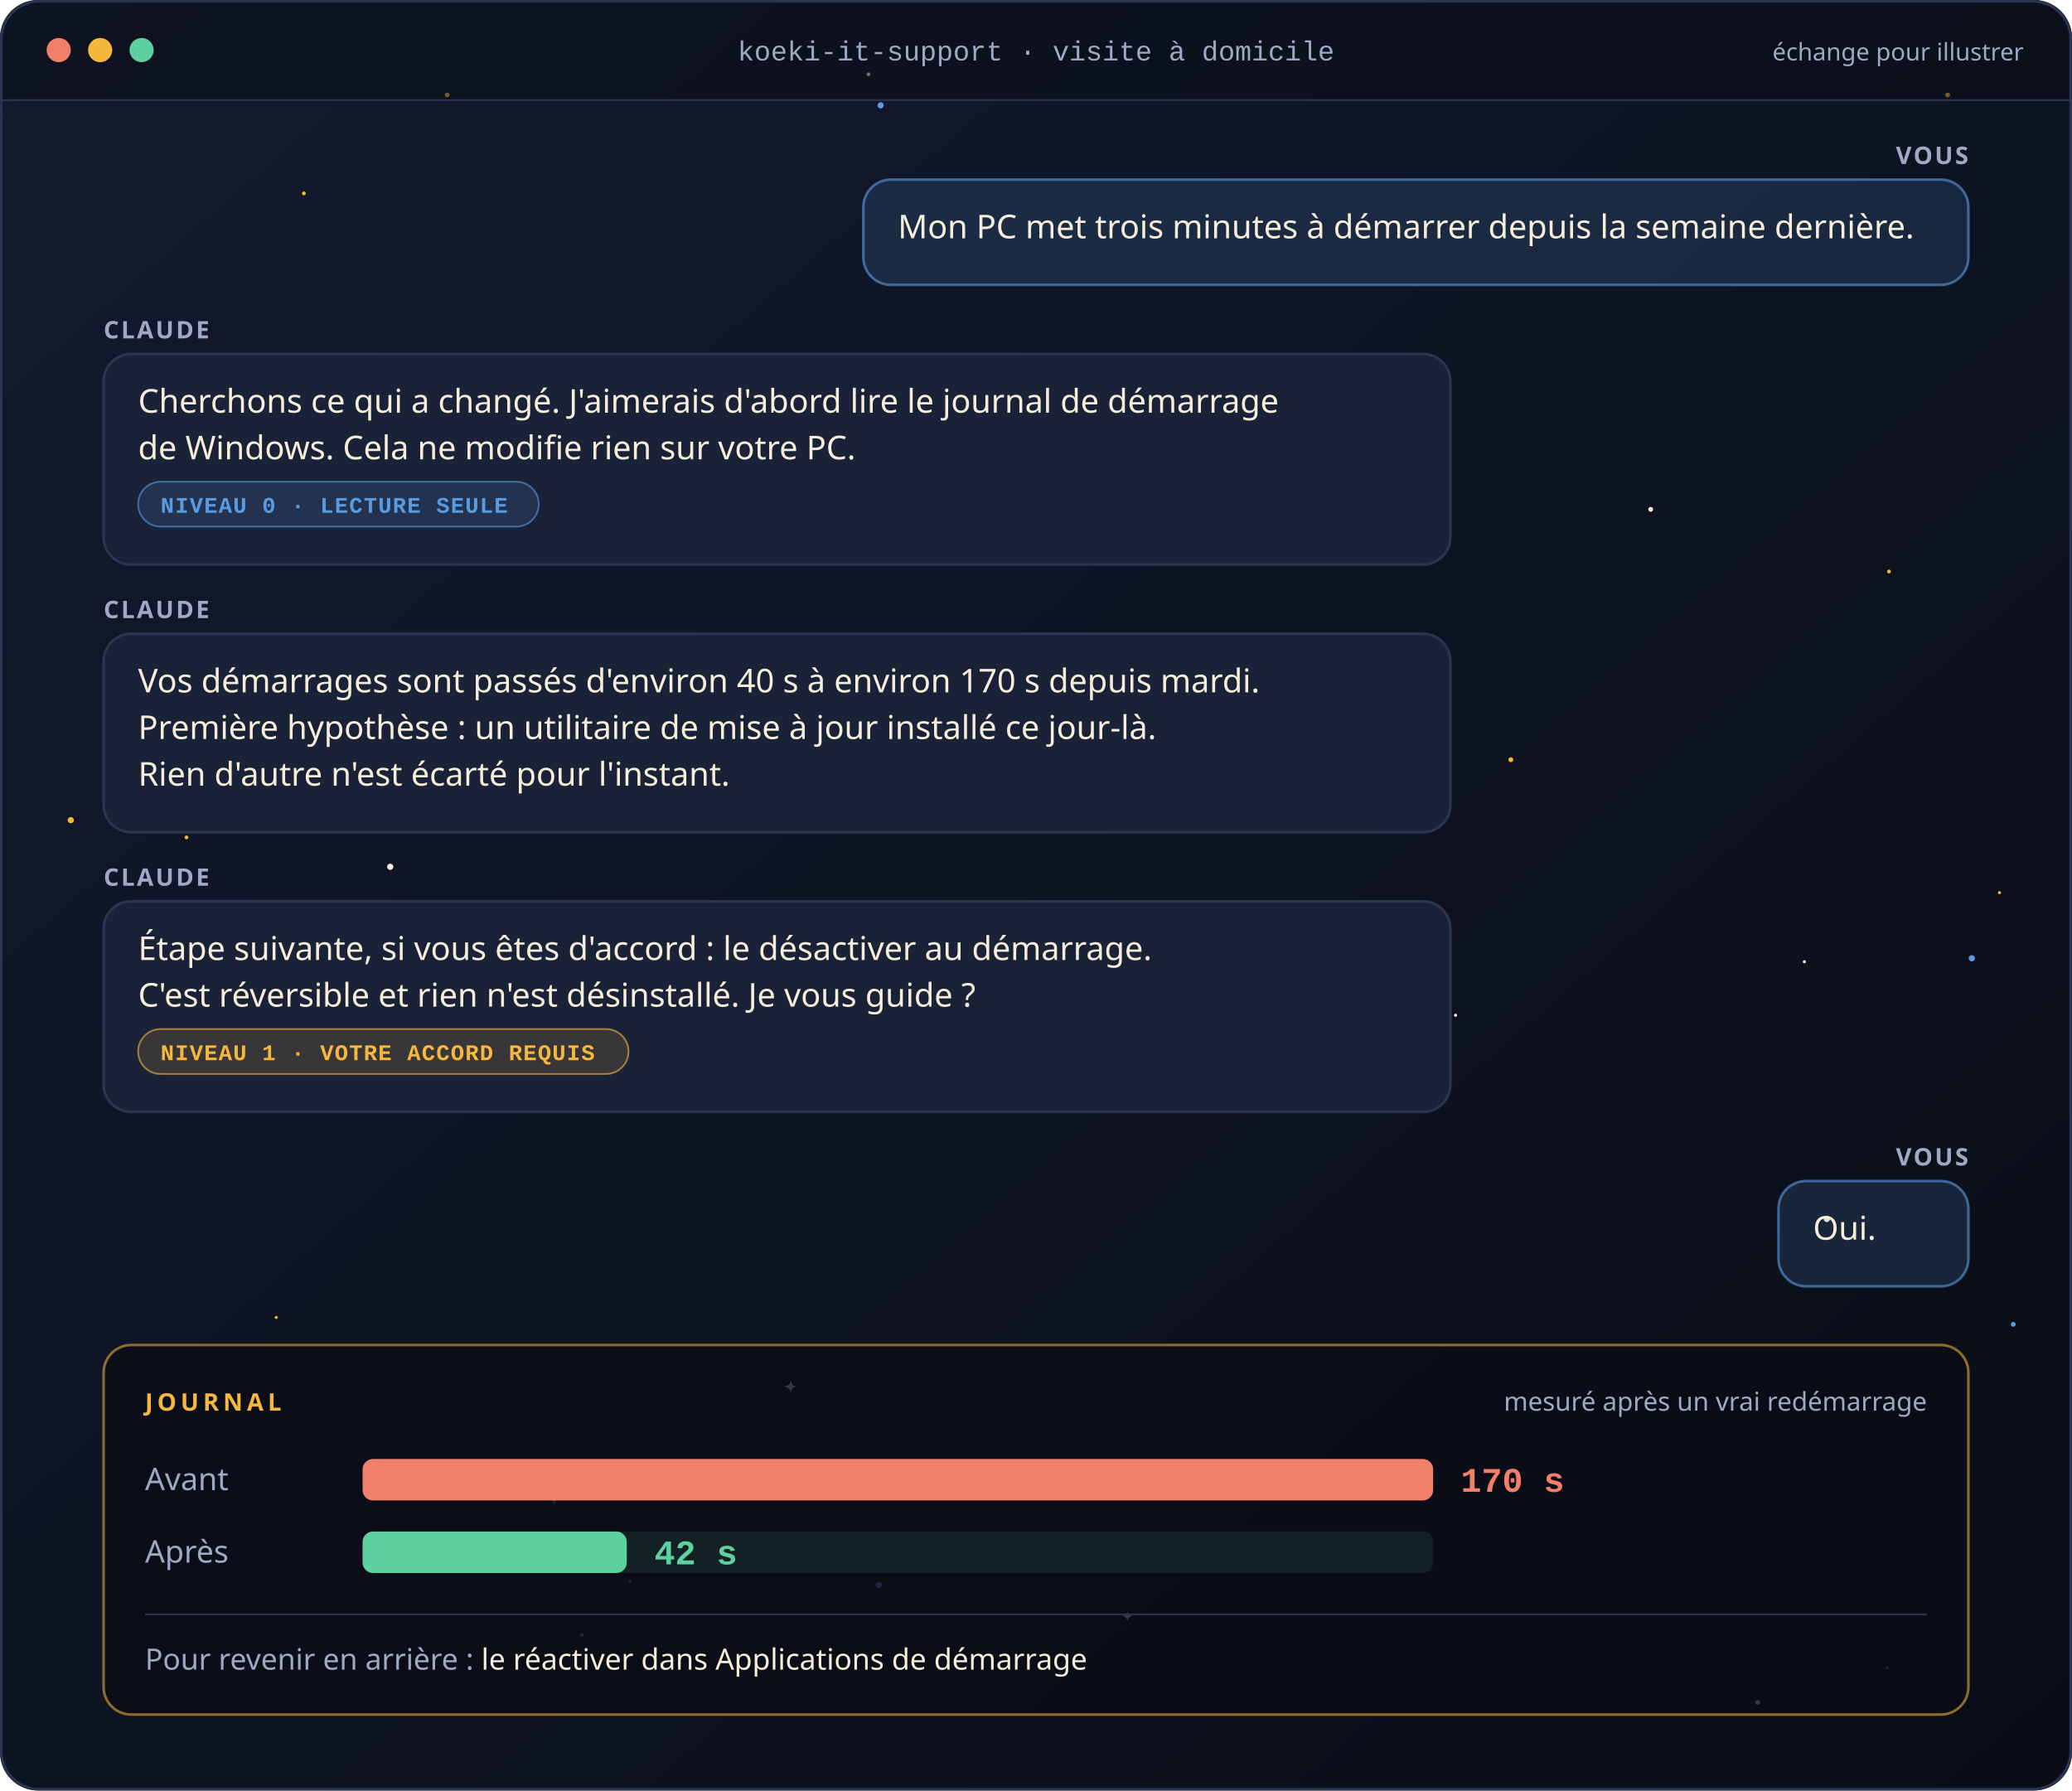
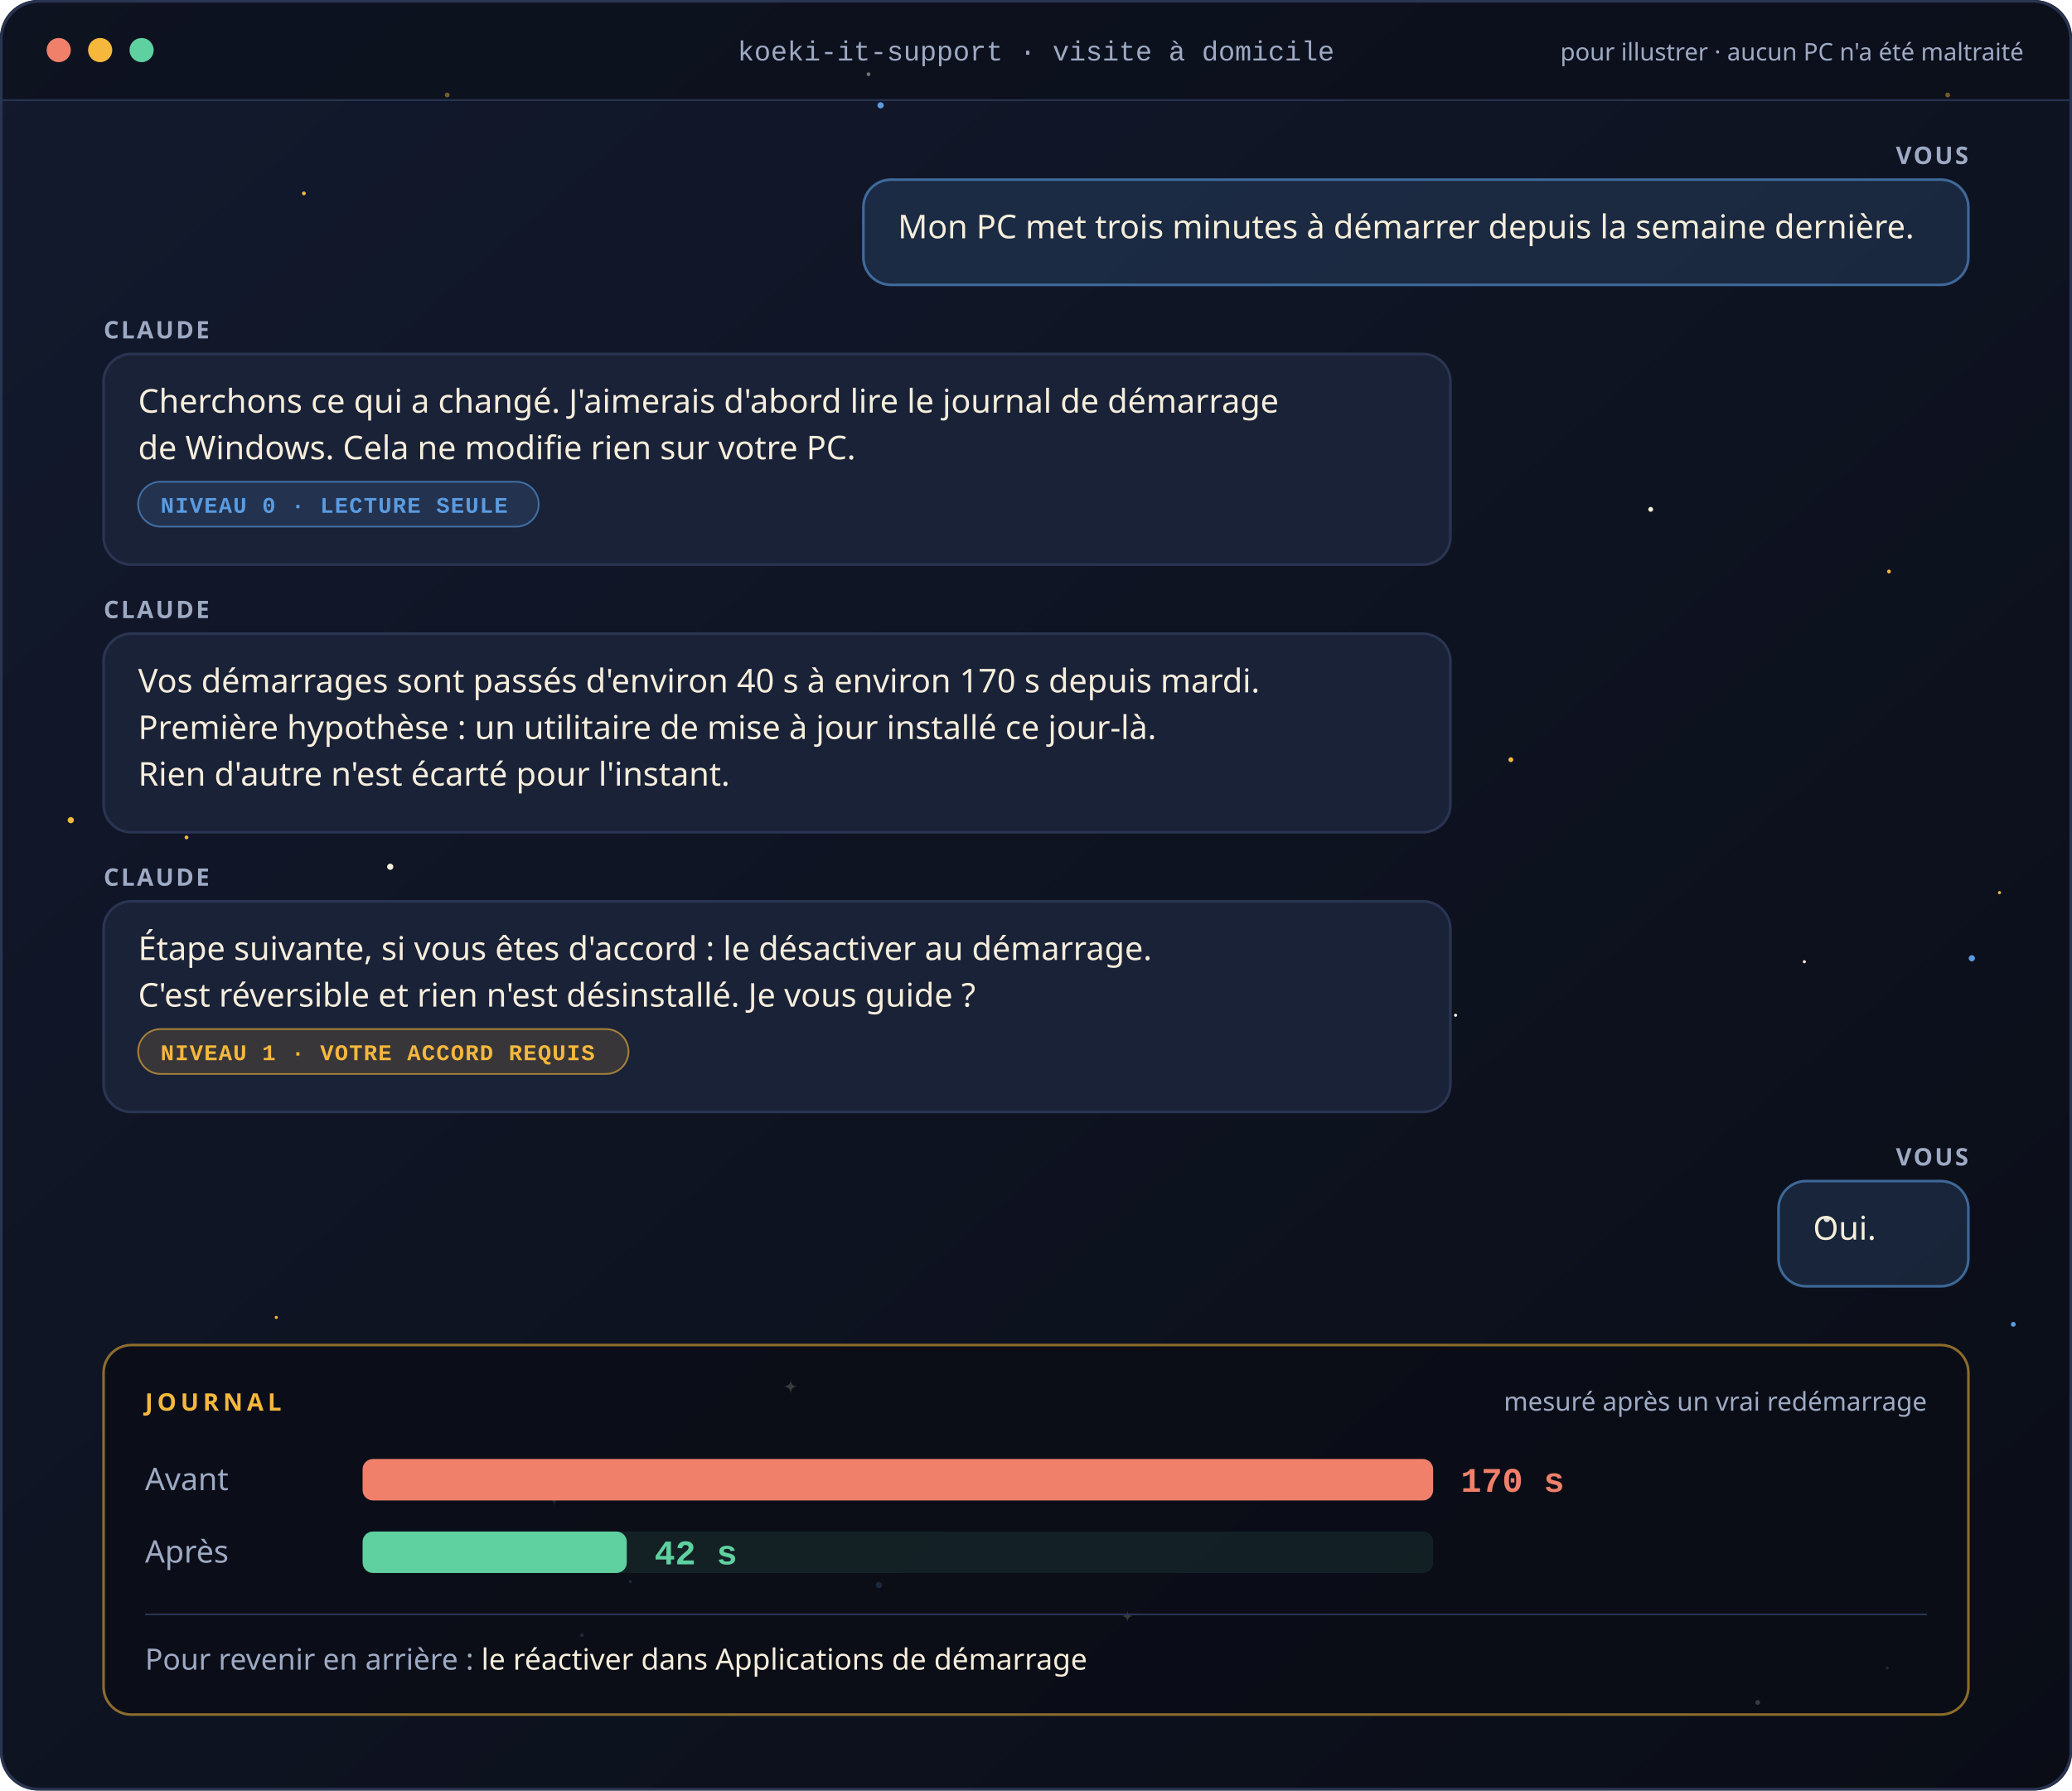
<svg xmlns="http://www.w3.org/2000/svg" viewBox="0 0 1200 1037" width="1200" height="1037" role="img" aria-labelledby="d-t d-d">
  <defs>
    <linearGradient id="d-bg" x1="0" y1="0" x2="1" y2="1">
      <stop offset="0" stop-color="#131a2e" />
      <stop offset="1" stop-color="#0a0d16" />
    </linearGradient>
    <clipPath id="d-clip">
      <rect width="1200" height="1037" rx="22" />
    </clipPath>
  </defs>
  <style>
text{font-family:-apple-system,BlinkMacSystemFont,'Segoe UI','Noto Sans',Helvetica,Arial,sans-serif;fill:#f6eedb}
.mono{font-family:ui-monospace,SFMono-Regular,'SF Mono',Menlo,Consolas,'Liberation Mono',monospace}
.muted{fill:#9eaac4}.gold{fill:#f5b83d}.blue{fill:#5a9be0}.green{fill:#5fd0a0}.red{fill:#f0806a}
.b{font-weight:700}.sb{font-weight:600}
@keyframes tw{0%,100%{opacity:.15}50%{opacity:.9}}
.star{animation:tw 4s ease-in-out infinite}
@keyframes m0{0%,3.08%{opacity:0;transform:translateY(10px)}4.81%,97%{opacity:1;transform:translateY(0)}100%{opacity:0;transform:translateY(0)}}.m0{animation:m0 26s ease-out infinite}@keyframes m1{0%,11.54%{opacity:0;transform:translateY(10px)}13.27%,97%{opacity:1;transform:translateY(0)}100%{opacity:0;transform:translateY(0)}}.m1{animation:m1 26s ease-out infinite}@keyframes m2{0%,25.38%{opacity:0;transform:translateY(10px)}27.12%,97%{opacity:1;transform:translateY(0)}100%{opacity:0;transform:translateY(0)}}.m2{animation:m2 26s ease-out infinite}@keyframes m3{0%,39.23%{opacity:0;transform:translateY(10px)}40.96%,97%{opacity:1;transform:translateY(0)}100%{opacity:0;transform:translateY(0)}}.m3{animation:m3 26s ease-out infinite}@keyframes m4{0%,52.31%{opacity:0;transform:translateY(10px)}54.04%,97%{opacity:1;transform:translateY(0)}100%{opacity:0;transform:translateY(0)}}.m4{animation:m4 26s ease-out infinite}@keyframes jr{0%,60.00%{opacity:0;transform:translateY(10px)}61.73%,97%{opacity:1;transform:translateY(0)}100%{opacity:0;transform:translateY(0)}}.jr{animation:jr 26s ease-out infinite}@keyframes ba{0%,63.08%{width:0}70.00%,100%{width:620px}}.ba{animation:ba 26s ease-out infinite}@keyframes bb{0%,70.77%{width:0}74.62%,100%{width:153px}}.bb{animation:bb 26s ease-out infinite}@keyframes jv{0%,75.00%{opacity:0;transform:translateY(0px)}76.73%,97%{opacity:1;transform:translateY(0)}100%{opacity:0;transform:translateY(0)}}.jv{animation:jv 26s ease-out infinite}[class]{animation-delay:-21s}@media (prefers-reduced-motion:reduce){*{animation:none!important}}</style>
  <g clip-path="url(#d-clip)">
    <rect width="1200" height="1037" fill="url(#d-bg)" />
    <circle class="star" style="animation-delay:-0.1s;animation-duration:3.9s" cx="1093" cy="966" r="0.9" fill="#5a9be0" />
    <path class="star" style="animation-delay:-0.1s;animation-duration:4.9s" fill="#f6eedb" d="M171 204.2Q171 211 178.4 211Q171 211 171 218.6Q171 211 164.0 211Q171 211 171 204.2Z" />
    <circle class="star" style="animation-delay:-2.1s;animation-duration:5.2s" cx="1158" cy="517" r="0.9" fill="#f5b83d" />
    <circle class="star" style="animation-delay:-2.6s;animation-duration:4.9s" cx="259" cy="55" r="1.4" fill="#f5b83d" />
    <circle class="star" style="animation-delay:-2.6s;animation-duration:3.9s" cx="1018" cy="986" r="1.4" fill="#f6eedb" />
    <circle class="star" style="animation-delay:-2.7s;animation-duration:3.5s" cx="226" cy="502" r="1.8" fill="#f6eedb" />
    <circle class="star" style="animation-delay:-0.3s;animation-duration:4.3s" cx="801" cy="539" r="0.9" fill="#f5b83d" />
    <circle class="star" style="animation-delay:-1.5s;animation-duration:3.9s" cx="345" cy="608" r="0.9" fill="#f5b83d" />
    <circle class="star" style="animation-delay:-0.4s;animation-duration:5.4s" cx="547" cy="238" r="1.1" fill="#5a9be0" />
    <path class="star" style="animation-delay:-3.8s;animation-duration:3.5s" fill="#f6eedb" d="M653 932.4Q653 936 656.4 936Q653 936 653 939.6Q653 936 649.2 936Q653 936 653 932.4Z" />
    <circle class="star" style="animation-delay:-2.7s;animation-duration:5.9s" cx="503" cy="43" r="1.1" fill="#f6eedb" />
    <circle class="star" style="animation-delay:-0.1s;animation-duration:5.4s" cx="1166" cy="767" r="1.4" fill="#5a9be0" />
    <circle class="star" style="animation-delay:-3.0s;animation-duration:4.4s" cx="108" cy="485" r="1.1" fill="#f5b83d" />
    <circle class="star" style="animation-delay:-2.8s;animation-duration:4.7s" cx="140" cy="547" r="1.1" fill="#f6eedb" />
    <circle class="star" style="animation-delay:-3.0s;animation-duration:5.0s" cx="509" cy="918" r="1.8" fill="#5a9be0" />
    <circle class="star" style="animation-delay:-0.3s;animation-duration:5.9s" cx="1058" cy="706" r="1.8" fill="#f6eedb" />
    <circle class="star" style="animation-delay:-3.3s;animation-duration:3.3s" cx="513" cy="318" r="0.9" fill="#f6eedb" />
    <circle class="star" style="animation-delay:-0.7s;animation-duration:5.0s" cx="669" cy="853" r="1.1" fill="#f5b83d" />
    <path class="star" style="animation-delay:-3.2s;animation-duration:6.0s" fill="#f5b83d" d="M649 247.2Q649 254 655.7 254Q649 254 649 261.6Q649 254 641.3 254Q649 254 649 247.2Z" />
    <path class="star" style="animation-delay:-3.0s;animation-duration:4.2s" fill="#f6eedb" d="M458 798.8Q458 803 461.9 803Q458 803 458 807.6Q458 803 453.1 803Q458 803 458 798.8Z" />
    <circle class="star" style="animation-delay:-1.7s;animation-duration:3.8s" cx="541" cy="441" r="0.9" fill="#f6eedb" />
    <circle class="star" style="animation-delay:-0.9s;animation-duration:3.2s" cx="365" cy="916" r="0.9" fill="#5a9be0" />
    <circle class="star" style="animation-delay:-1.2s;animation-duration:4.0s" cx="41" cy="475" r="1.8" fill="#f5b83d" />
    <circle class="star" style="animation-delay:-1.6s;animation-duration:4.3s" cx="337" cy="947" r="1.1" fill="#5a9be0" />
    <circle class="star" style="animation-delay:-1.5s;animation-duration:5.7s" cx="1045" cy="557" r="0.9" fill="#f6eedb" />
    <circle class="star" style="animation-delay:-1.1s;animation-duration:5.3s" cx="148" cy="481" r="0.9" fill="#f6eedb" />
    <path class="star" style="animation-delay:-3.0s;animation-duration:4.7s" fill="#5a9be0" d="M321 863.9Q321 868 325.2 868Q321 868 321 872.7Q321 868 316.4 868Q321 868 321 863.9Z" />
    <circle class="star" style="animation-delay:-2.3s;animation-duration:4.9s" cx="956" cy="295" r="1.4" fill="#f6eedb" />
    <path class="star" style="animation-delay:-1.2s;animation-duration:3.2s" fill="#f6eedb" d="M611 623.4Q611 629 616.1 629Q611 629 611 634.6Q611 629 604.9 629Q611 629 611 623.4Z" />
    <circle class="star" style="animation-delay:-0.5s;animation-duration:5.0s" cx="160" cy="763" r="0.9" fill="#f5b83d" />
    <circle class="star" style="animation-delay:-3.3s;animation-duration:4.8s" cx="843" cy="588" r="0.9" fill="#f6eedb" />
    <circle class="star" style="animation-delay:-0.8s;animation-duration:4.3s" cx="176" cy="112" r="1.1" fill="#f5b83d" />
    <circle class="star" style="animation-delay:-2.7s;animation-duration:4.6s" cx="278" cy="605" r="1.8" fill="#f6eedb" />
    <circle class="star" style="animation-delay:-1.4s;animation-duration:5.9s" cx="1094" cy="331" r="1.1" fill="#f5b83d" />
    <circle class="star" style="animation-delay:-3.0s;animation-duration:4.6s" cx="66" cy="414" r="1.1" fill="#f6eedb" />
    <circle class="star" style="animation-delay:-1.9s;animation-duration:3.5s" cx="510" cy="61" r="1.8" fill="#5a9be0" />
    <circle class="star" style="animation-delay:-1.8s;animation-duration:3.5s" cx="1128" cy="55" r="1.4" fill="#f5b83d" />
    <circle class="star" style="animation-delay:-3.3s;animation-duration:3.5s" cx="1142" cy="555" r="1.8" fill="#5a9be0" />
    <circle class="star" style="animation-delay:-1.8s;animation-duration:3.0s" cx="787" cy="449" r="0.9" fill="#5a9be0" />
    <circle class="star" style="animation-delay:-3.9s;animation-duration:5.2s" cx="875" cy="440" r="1.4" fill="#f5b83d" />
    <rect width="1200" height="58" fill="#0a0d16" fill-opacity=".55" />
    <line x1="0" y1="58" x2="1200" y2="58" stroke="#2a3552" />
    <circle cx="34" cy="29" r="7" fill="#f0806a" />
    <circle cx="58" cy="29" r="7" fill="#f5b83d" />
    <circle cx="82" cy="29" r="7" fill="#5fd0a0" />
    <text x="600.0" y="35" font-size="16" class="mono muted" text-anchor="middle">koeki-it-support · visite à domicile</text>
-     <text x="1172" y="35" font-size="14" class="muted" text-anchor="end">échange pour illustrer</text>
+     <text x="1172" y="35" font-size="14" class="muted" text-anchor="end">pour illustrer · aucun PC n'a été maltraité</text>
    <g class="m0">
      <text x="1140" y="95" font-size="14" class="muted sb" text-anchor="end" letter-spacing="1.2">VOUS</text>
    </g>
    <g class="m0">
      <g transform="translate(500 104)">
        <rect width="640" height="61" rx="16" fill="#5a9be0" fill-opacity=".16" stroke="#5a9be0" stroke-opacity=".6" stroke-width="1.5" />
        <text x="20" y="34" font-size="19">Mon PC met trois minutes à démarrer depuis la semaine dernière.</text>
      </g>
    </g>
    <g class="m1">
      <text x="60" y="196" font-size="14" class="muted sb" text-anchor="start" letter-spacing="1.2">CLAUDE</text>
    </g>
    <g class="m1">
      <g transform="translate(60 205)">
        <rect width="780" height="122" rx="16" fill="#1a2238" fill-opacity="1" stroke="#2a3552" stroke-opacity="1" stroke-width="1.5" />
        <text x="20" y="34" font-size="19">Cherchons ce qui a changé. J'aimerais d'abord lire le journal de démarrage</text>
        <text x="20" y="61" font-size="19">de Windows. Cela ne modifie rien sur votre PC.</text>
        <rect x="20" y="74" width="232" height="26" rx="13" fill="#5a9be0" fill-opacity=".14" stroke="#5a9be0" stroke-opacity=".6" />
        <text x="33" y="92" font-size="13" class="mono sb" fill="#5a9be0" style="fill:#5a9be0" letter-spacing=".6">NIVEAU 0 · LECTURE SEULE</text>
      </g>
    </g>
    <g class="m2">
      <text x="60" y="358" font-size="14" class="muted sb" text-anchor="start" letter-spacing="1.2">CLAUDE</text>
    </g>
    <g class="m2">
      <g transform="translate(60 367)">
        <rect width="780" height="115" rx="16" fill="#1a2238" fill-opacity="1" stroke="#2a3552" stroke-opacity="1" stroke-width="1.5" />
        <text x="20" y="34" font-size="19">Vos démarrages sont passés d'environ 40 s à environ 170 s depuis mardi.</text>
        <text x="20" y="61" font-size="19">Première hypothèse : un utilitaire de mise à jour installé ce jour-là.</text>
        <text x="20" y="88" font-size="19">Rien d'autre n'est écarté pour l'instant.</text>
      </g>
    </g>
    <g class="m3">
      <text x="60" y="513" font-size="14" class="muted sb" text-anchor="start" letter-spacing="1.2">CLAUDE</text>
    </g>
    <g class="m3">
      <g transform="translate(60 522)">
        <rect width="780" height="122" rx="16" fill="#1a2238" fill-opacity="1" stroke="#2a3552" stroke-opacity="1" stroke-width="1.5" />
        <text x="20" y="34" font-size="19">Étape suivante, si vous êtes d'accord : le désactiver au démarrage.</text>
        <text x="20" y="61" font-size="19">C'est réversible et rien n'est désinstallé. Je vous guide ?</text>
        <rect x="20" y="74" width="284" height="26" rx="13" fill="#f5b83d" fill-opacity=".14" stroke="#f5b83d" stroke-opacity=".6" />
        <text x="33" y="92" font-size="13" class="mono sb" fill="#f5b83d" style="fill:#f5b83d" letter-spacing=".6">NIVEAU 1 · VOTRE ACCORD REQUIS</text>
      </g>
    </g>
    <g class="m4">
      <text x="1140" y="675" font-size="14" class="muted sb" text-anchor="end" letter-spacing="1.2">VOUS</text>
    </g>
    <g class="m4">
      <g transform="translate(1030 684)">
        <rect width="110" height="61" rx="16" fill="#5a9be0" fill-opacity=".16" stroke="#5a9be0" stroke-opacity=".6" stroke-width="1.5" />
        <text x="20" y="34" font-size="19">Oui.</text>
      </g>
    </g>
    <g class="jr">
      <g transform="translate(60 779)">
        <rect width="1080" height="214" rx="16" fill="#0a0d16" fill-opacity=".8" stroke="#f5b83d" stroke-opacity=".55" stroke-width="1.5" />
        <text x="24" y="38" font-size="14" class="gold sb" letter-spacing="2.4">JOURNAL</text>
        <text x="1056" y="38" font-size="15" class="muted" text-anchor="end">mesuré après un vrai redémarrage</text>
        <text x="24" y="84" font-size="18" class="muted">Avant</text>
        <rect x="150" y="66" width="620" height="24" rx="6" fill="#f0806a" fill-opacity=".12" />
        <rect class="ba" x="150" y="66" width="620" height="24" rx="6" fill="#f0806a" />
        <text x="786" y="85" font-size="20" class="mono b red">170 s</text>
        <text x="24" y="126" font-size="18" class="muted">Après</text>
        <rect x="150" y="108" width="620" height="24" rx="6" fill="#5fd0a0" fill-opacity=".10" />
        <rect class="bb" x="150" y="108" width="153" height="24" rx="6" fill="#5fd0a0" />
        <g class="jv">
          <text x="319" y="127" font-size="20" class="mono b green">42 s</text>
        </g>
        <line x1="24" y1="156" x2="1056" y2="156" stroke="#2a3552" />
        <text x="24" y="188" font-size="17">
          <tspan class="muted">Pour revenir en arrière :</tspan> le réactiver dans Applications de démarrage</text>
      </g>
    </g>
  </g>
  <rect x=".75" y=".75" width="1198.5" height="1035.5" rx="22" fill="none" stroke="#2a3552" stroke-width="1.5" />
</svg>
